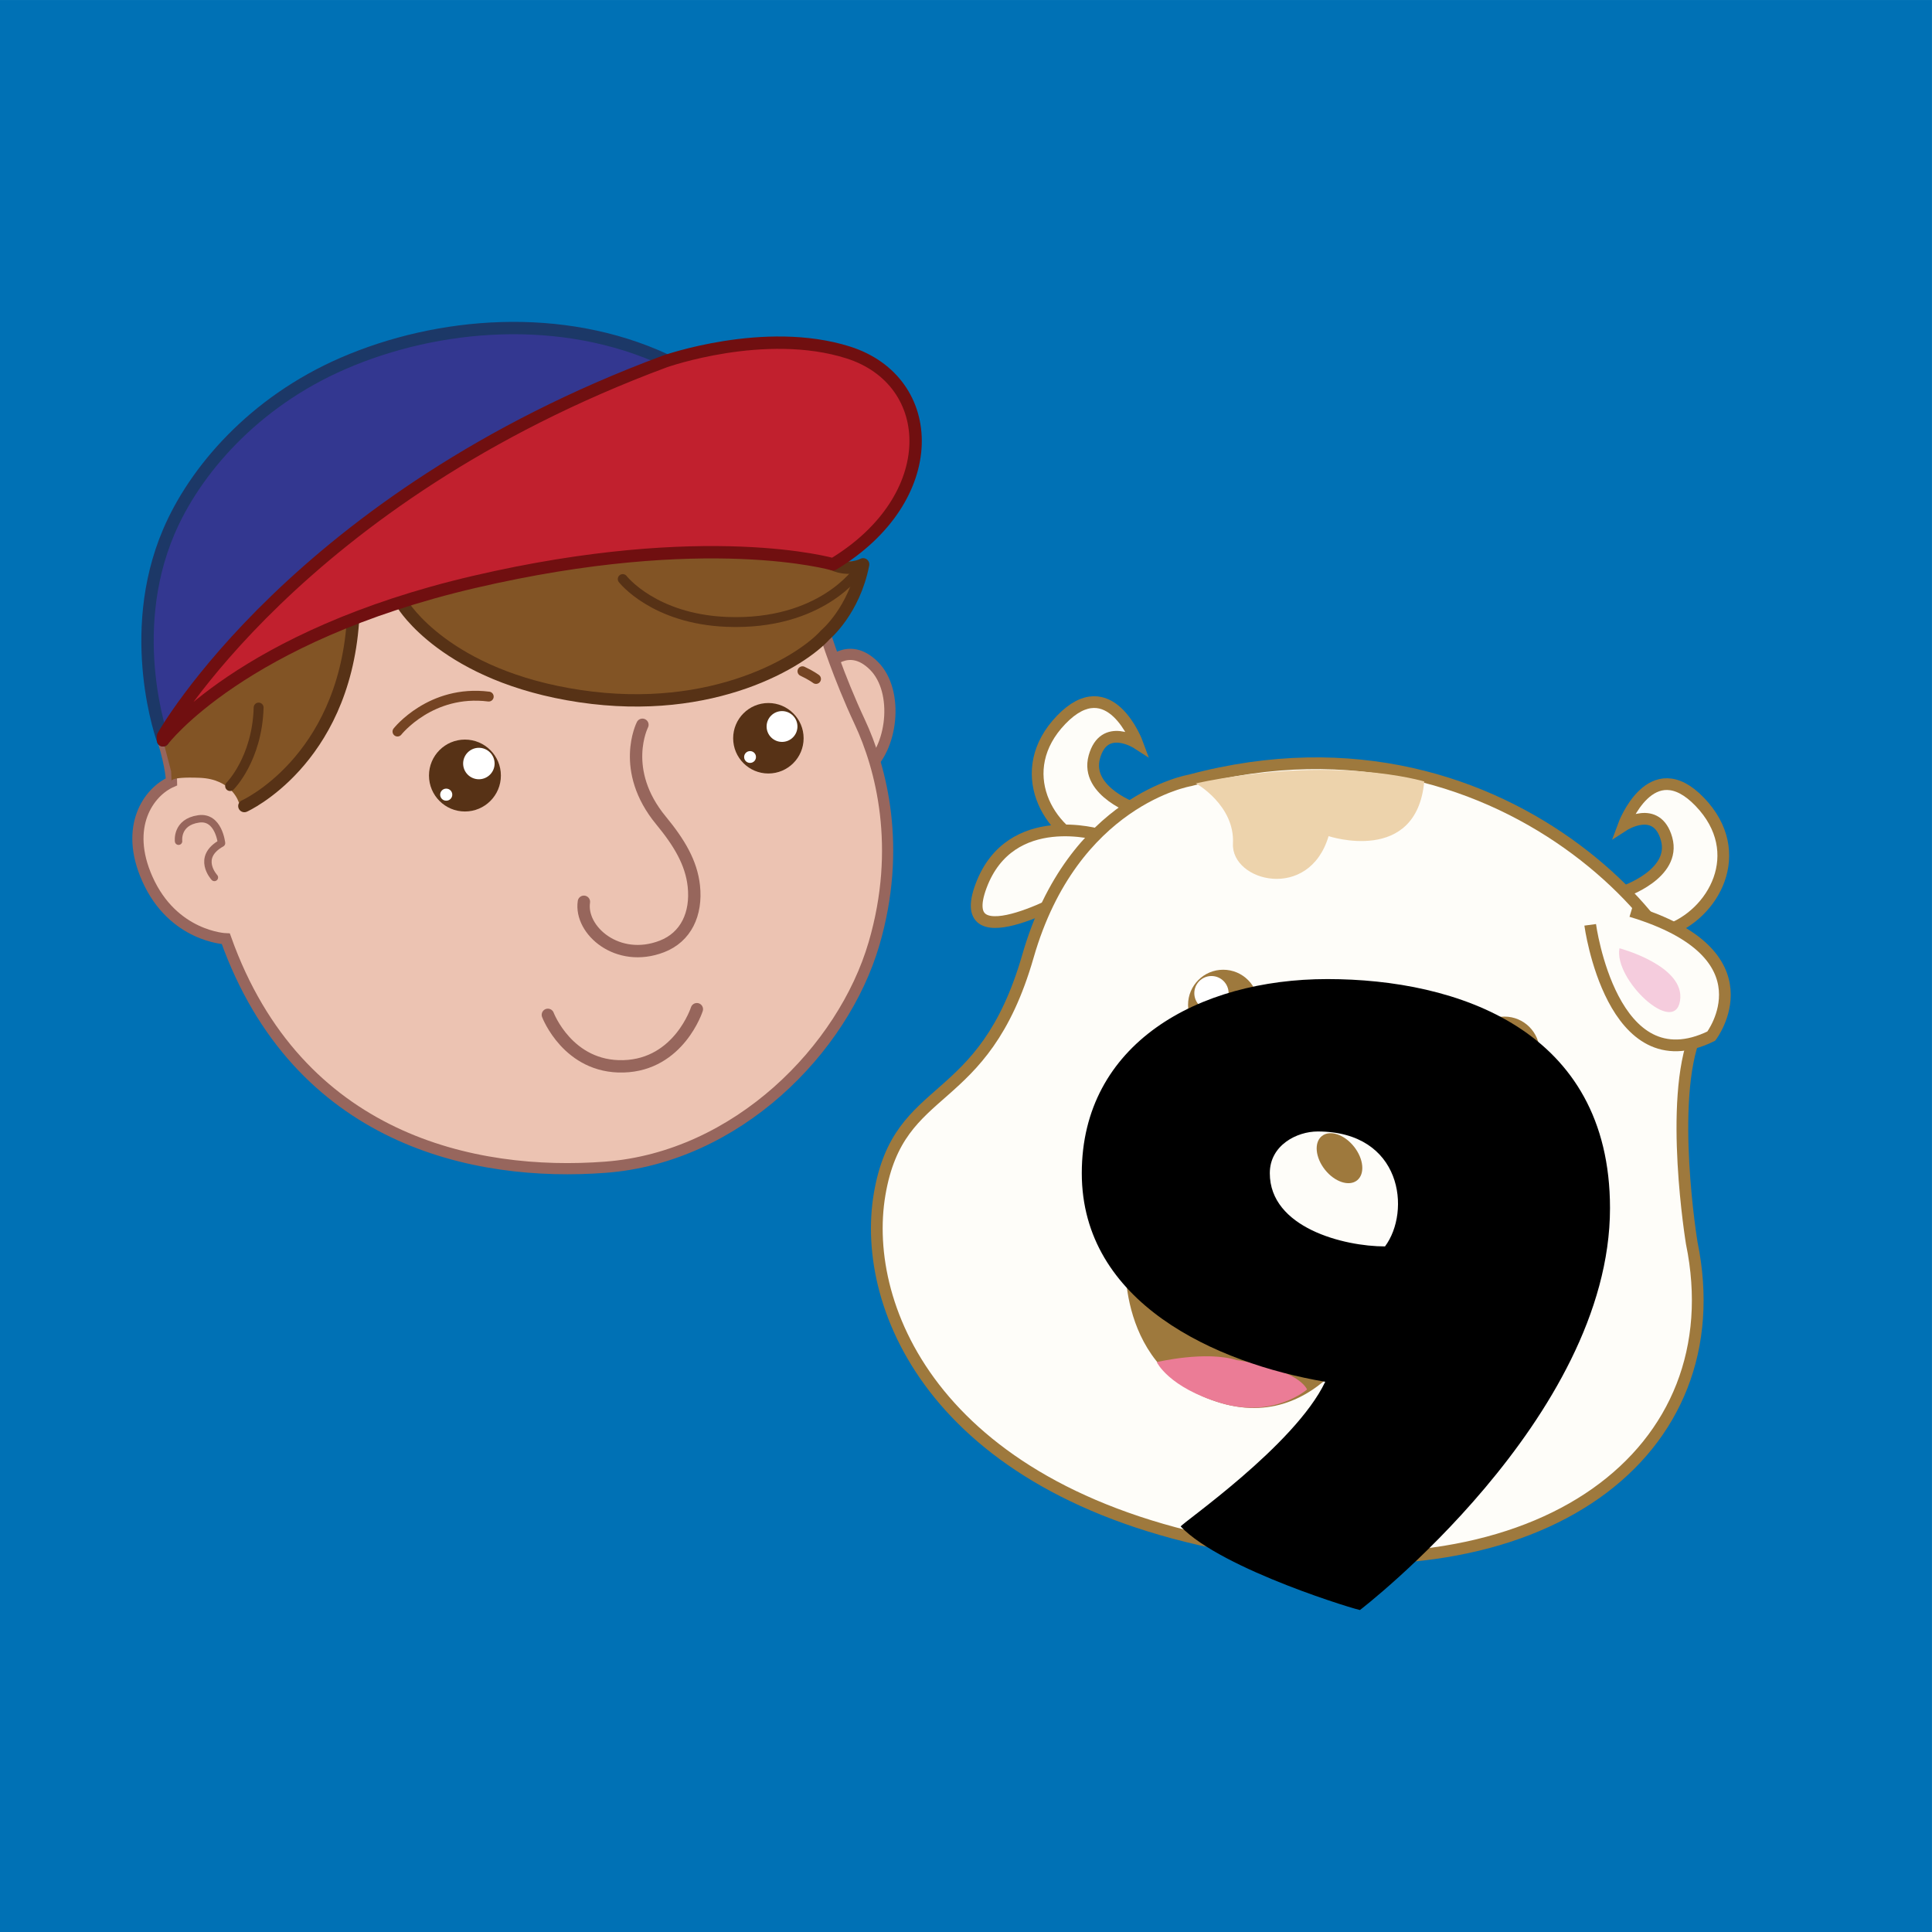
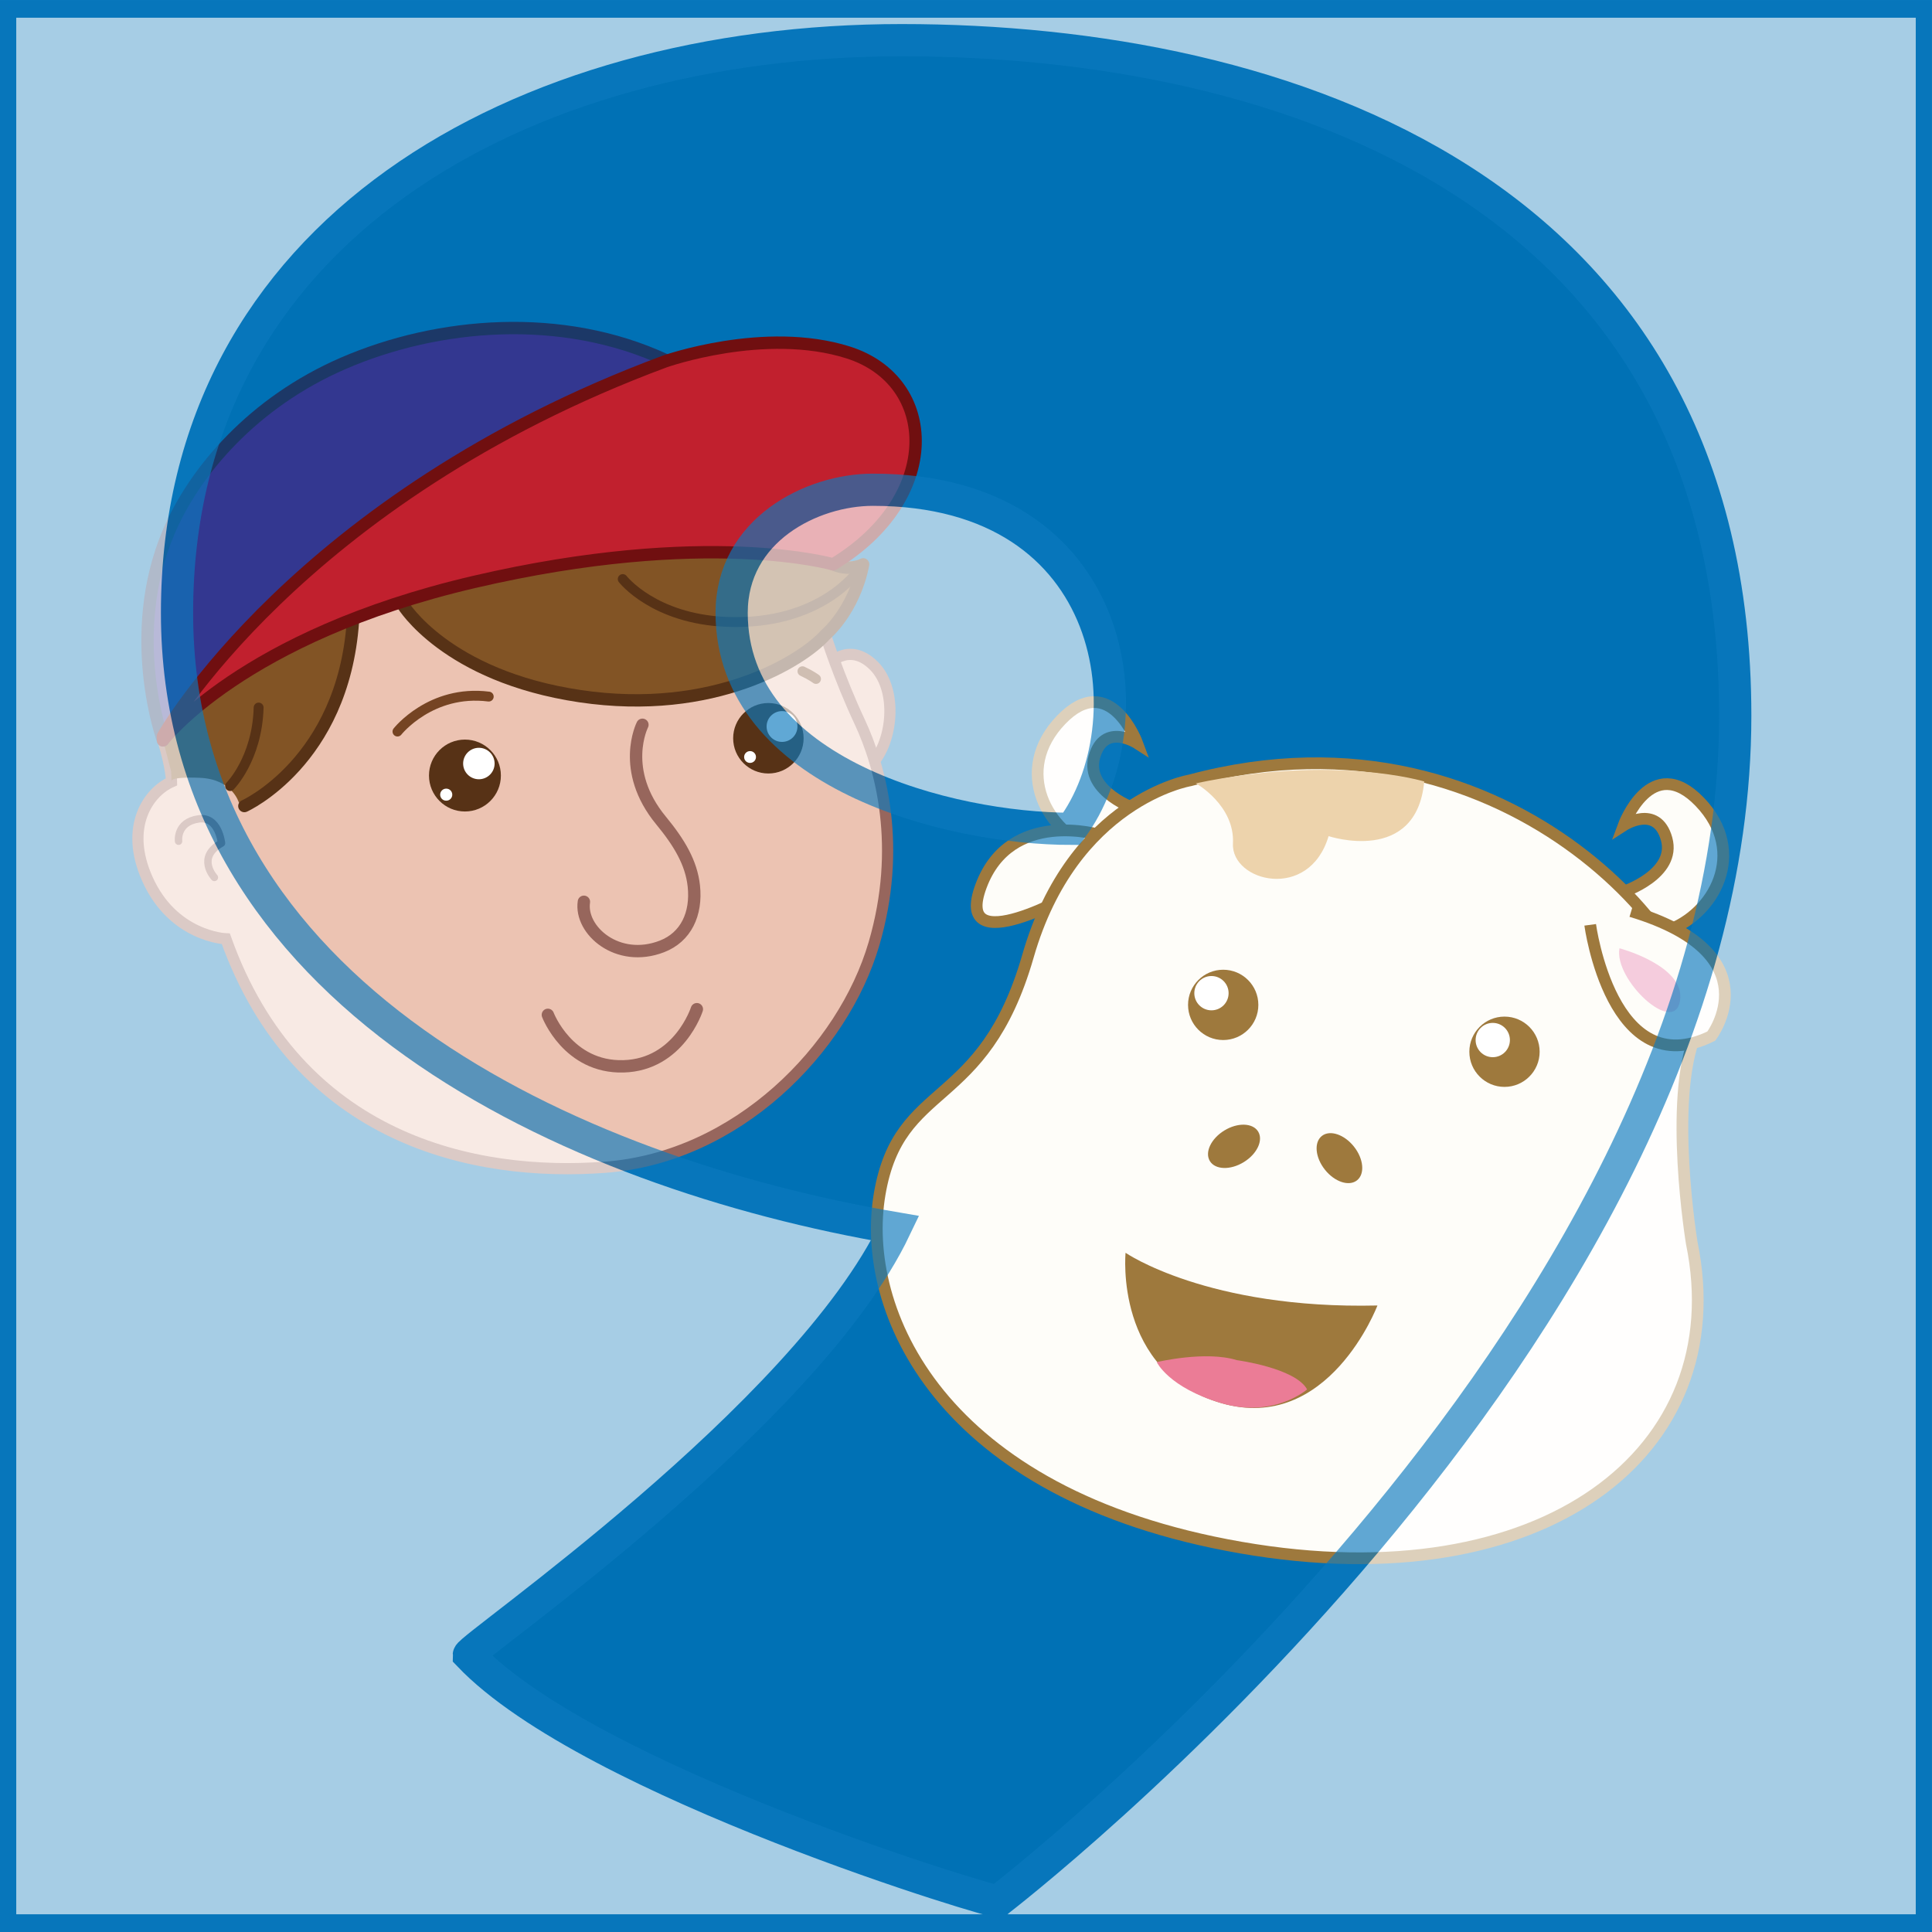
<svg xmlns="http://www.w3.org/2000/svg" version="1.1" id="Capa_1" x="0px" y="0px" width="120px" height="120px" viewBox="0 0 120 120" enable-background="new 0 0 120 120" xml:space="preserve">
  <rect y="0.001" fill="#0071B5" width="119.998" height="119.999" />
  <path fill="#ECC3B2" d="M51.357,41.354c0,0,1.331-1.596,2.926,0c1.597,1.595,1.154,5.23-0.532,6.472  C52.068,49.068,51.357,41.354,51.357,41.354" />
  <path fill="#ECC3B2" stroke="#97665D" stroke-width="0.695" stroke-miterlimit="10" d="M51.357,41.354c0,0,1.331-1.596,2.926,0  c1.597,1.595,1.154,5.23-0.532,6.472C52.068,49.068,51.357,41.354,51.357,41.354z" />
  <path fill="#ECC3B2" stroke="#97665D" stroke-width="0.695" stroke-miterlimit="10" d="M10.125,45.985  c0.528,1.721,0.531,2.574,0.531,2.574c-1.418,0.62-2.956,2.774-1.506,6.027c1.604,3.604,4.876,3.724,4.876,3.724  c4.458,12.49,15.429,14.809,23.589,14.188c8.156-0.62,14.75-7.314,16.671-13.883c1.753-5.988,0.442-10.944-0.888-13.78  c-1.33-2.839-2.129-5.409-2.129-5.409c1.773-1.775,2.129-4.257,2.129-4.257c-2.025,0.256-2.305-0.491-2.305-0.491  s-8.027-2.333-20.347-0.093C18.426,36.824,11.342,43.763,10.125,45.985" />
  <path fill="none" stroke="#97665C" stroke-width="0.461" stroke-linecap="round" stroke-linejoin="round" d="M13.316,54.499  c0,0-1.152-1.241,0.443-2.129c0,0-0.176-1.684-1.418-1.507c-1.408,0.2-1.25,1.386-1.25,1.386" />
  <path fill="#825425" d="M10.656,48.557c0,0-0.272-0.326,1.751-0.246c2.023,0.08,2.428,1.537,2.428,1.537s0.323,0.325,2.185-1.131  c1.862-1.459,4.454-5.425,4.696-8.743c0,0,0.648-1.538-0.566-1.052c-1.213,0.484-7.562,2.879-11.025,7.062l0.503,1.921  L10.656,48.557z" />
  <path fill="#825425" d="M25.116,37.303c0,0,2.104,3.237,6.88,4.937c4.779,1.7,13.679,2.51,18.699-2.266l2.105-2.915  c0,0,0.971-1.618,0.08-1.618s-1.375-0.485-2.266-0.485C49.723,34.956,44.302,32.445,25.116,37.303" />
  <path fill="none" stroke="#573216" stroke-width="0.768" stroke-linecap="round" stroke-linejoin="round" d="M15.178,50.065  c0,0,6.119-2.748,6.74-11.438" />
  <path fill="none" stroke="#573216" stroke-width="0.614" stroke-linecap="round" stroke-linejoin="round" d="M14.292,48.824  c0,0,1.684-1.685,1.772-4.877" />
  <path fill="none" stroke="#573216" stroke-width="0.614" stroke-linecap="round" stroke-linejoin="round" d="M38.679,35.966  c0,0,1.924,2.483,6.472,2.661c5.878,0.229,8.157-3.192,8.157-3.192" />
  <path fill="#333790" stroke="#1C3867" stroke-width="0.768" stroke-linecap="round" stroke-linejoin="round" d="M41.338,22.363  c-6.429-2.983-14.128-2.355-20.041,0.214c-5.569,2.418-9.212,6.687-10.819,10.463c-2.735,6.427-0.354,12.945-0.354,12.945  s1.582-3.469,8.488-8.32L41.338,22.363z" />
  <path fill="none" stroke="#573216" stroke-width="0.768" stroke-linecap="round" stroke-linejoin="round" d="M25.021,37.561  c0,0,2.659,4.436,10.997,5.678c8.335,1.241,13.832-2.218,15.25-3.813c0,0,1.782-1.481,2.343-4.374c0,0-0.84,0.466-1.867,0" />
  <path fill="#C1202E" stroke="#700F10" stroke-width="0.768" stroke-linecap="round" stroke-linejoin="round" d="M51.745,35.052  c0,0-7.835-2.277-22.29,1.092c-14.454,3.369-19.33,9.842-19.33,9.842v-0.265c0,0,8.301-14.777,31.169-23.27  c0,0,6.208-2.199,11.386-0.56C58.279,23.666,58.559,30.944,51.745,35.052z" />
  <path fill="none" stroke="#97665C" stroke-width="0.768" stroke-linecap="round" stroke-linejoin="round" d="M39.902,45.017  c0,0-1.429,2.807,1.152,5.941c1.133,1.375,1.885,2.625,2.042,4.078c0.184,1.729-0.488,3.169-1.982,3.748  c-2.749,1.064-5.112-0.998-4.847-2.773" />
  <path fill="none" stroke="#754423" stroke-width="0.614" stroke-linecap="round" stroke-linejoin="round" d="M24.688,45.438  c0,0,2.067-2.626,5.668-2.172" />
  <path fill="none" stroke="#754423" stroke-width="0.614" stroke-linecap="round" stroke-linejoin="round" d="M50.684,42.171  c0,0-0.307-0.231-0.842-0.479" />
  <path fill="#573216" d="M31.111,48.17c0-1.232-0.999-2.233-2.233-2.233c-1.233,0-2.233,1-2.233,2.233c0,1.234,1,2.233,2.233,2.233  C30.112,50.403,31.111,49.403,31.111,48.17" />
  <path fill="#FFFFFF" d="M30.721,47.425c0,0.539-0.438,0.976-0.977,0.976c-0.54,0-0.978-0.437-0.978-0.976  c0-0.54,0.438-0.978,0.978-0.978S30.721,46.885,30.721,47.425" />
  <path fill="#FFFFFF" d="M28.092,49.358c0,0.208-0.168,0.375-0.376,0.375s-0.376-0.167-0.376-0.375s0.168-0.375,0.376-0.375  S28.092,49.15,28.092,49.358" />
  <path fill="#573216" d="M49.914,45.854c0-1.206-0.98-2.188-2.189-2.188s-2.187,0.982-2.187,2.188c0,1.209,0.978,2.189,2.187,2.189  S49.914,47.063,49.914,45.854" />
  <path fill="#FFFFFF" d="M49.531,45.123c0,0.53-0.429,0.958-0.957,0.958c-0.529,0-0.959-0.429-0.959-0.958  c0-0.527,0.43-0.956,0.959-0.956C49.103,44.167,49.531,44.596,49.531,45.123" />
  <path fill="#FFFFFF" d="M46.955,47.02c0,0.204-0.165,0.366-0.369,0.366c-0.203,0-0.367-0.162-0.367-0.366s0.164-0.368,0.367-0.368  C46.79,46.651,46.955,46.815,46.955,47.02" />
-   <path fill="none" stroke="#97665C" stroke-width="0.768" stroke-linecap="round" stroke-linejoin="round" d="M34.029,63.034  c0,0,1.248,3.296,4.701,3.198c3.45-0.101,4.553-3.549,4.553-3.549" />
-   <path fill="#FEFDF9" stroke="#9E793D" stroke-width="0.728" stroke-miterlimit="10" d="M100.848,55.384  c0,0,3.273-1.091,2.668-3.274s-2.668-0.849-2.668-0.849s1.697-4.608,4.729-1.455c3.031,3.152,0.849,7.033-2.063,8.003" />
-   <path fill="#FEFDF9" stroke="#9E793D" stroke-width="0.728" stroke-miterlimit="10" d="M70.639,50.289c0,0-3.272-1.091-2.668-3.274  c0.606-2.183,2.668-0.849,2.668-0.849s-1.697-4.608-4.729-1.455c-3.031,3.153-0.85,7.032,2.061,8.002" />
-   <path fill="#FEFDF9" stroke="#9E793D" stroke-width="0.728" stroke-miterlimit="10" d="M68.335,51.866c0,0-5.578-1.698-7.396,3.152  c-1.818,4.85,5.94,0.364,5.94,0.364" />
-   <path fill="#FEFDF9" stroke="#9E793D" stroke-width="0.728" stroke-miterlimit="10" d="M73.913,48.47  c0,0-7.276,1.213-10.063,10.913c-2.789,9.701-8.001,7.641-9.215,14.792c-1.213,7.155,3.637,18.675,22.432,21.948  c18.793,3.273,30.678-5.941,28.01-18.916c0,0-1.456-8.852,0.242-12.975C107.016,60.111,94.284,43.014,73.913,48.47z" />
-   <path fill="#FEFDF9" stroke="#9E793D" stroke-width="0.728" stroke-miterlimit="10" d="M98.77,57.443c0,0,1.334,9.943,7.519,6.913  c0,0,3.88-5.093-4.972-7.76" />
-   <path fill="#EDD3AC" d="M74.277,48.653c0,0,2.424,1.358,2.304,3.734c-0.121,2.376,4.729,3.621,5.94-0.453  c0,0,5.457,1.811,5.941-3.395C88.464,48.54,82.887,46.843,74.277,48.653z" />
+   <path fill="none" stroke="#97665C" stroke-width="0.768" stroke-linecap="round" stroke-linejoin="round" d="M34.029,63.034  c0,0,1.248,3.296,4.701,3.198c3.45-0.102,4.553-3.549,4.553-3.549" />
+   <path fill="#FEFDF9" stroke="#9E793D" stroke-width="0.728" stroke-miterlimit="10" d="M100.848,55.384  c0,0,3.273-1.091,2.668-3.274c-0.604-2.183-2.668-0.849-2.668-0.849s1.697-4.608,4.729-1.455c3.03,3.152,0.849,7.033-2.063,8.003" />
+   <path fill="#FEFDF9" stroke="#9E793D" stroke-width="0.728" stroke-miterlimit="10" d="M70.639,50.289c0,0-3.271-1.091-2.668-3.274  c0.606-2.183,2.668-0.849,2.668-0.849s-1.697-4.608-4.729-1.455c-3.031,3.153-0.85,7.032,2.061,8.002" />
+   <path fill="#FEFDF9" stroke="#9E793D" stroke-width="0.728" stroke-miterlimit="10" d="M68.335,51.866c0,0-5.578-1.698-7.396,3.152  c-1.818,4.85,5.939,0.364,5.939,0.364" />
+   <path fill="#FEFDF9" stroke="#9E793D" stroke-width="0.728" stroke-miterlimit="10" d="M73.913,48.47  c0,0-7.276,1.213-10.063,10.913c-2.789,9.701-8,7.641-9.215,14.792c-1.213,7.155,3.637,18.675,22.432,21.948  c18.793,3.273,30.679-5.941,28.011-18.916c0,0-1.456-8.852,0.241-12.975C107.016,60.111,94.284,43.014,73.913,48.47z" />
+   <path fill="#FEFDF9" stroke="#9E793D" stroke-width="0.728" stroke-miterlimit="10" d="M98.77,57.443c0,0,1.334,9.943,7.52,6.913  c0,0,3.88-5.092-4.973-7.759" />
+   <path fill="#EDD3AC" d="M74.277,48.653c0,0,2.424,1.358,2.304,3.734c-0.121,2.376,4.729,3.621,5.94-0.453  c0,0,5.457,1.811,5.94-3.395C88.464,48.54,82.887,46.843,74.277,48.653z" />
  <path fill="#F5CCDD" d="M100.588,58.898c0,0,4.123,1.091,3.76,3.274C103.982,64.354,100.225,60.838,100.588,58.898z" />
-   <path fill="#9E793D" d="M69.911,77.813c0,0,5.093,3.518,15.644,3.274c0,0-3.033,8.003-9.701,6.063  C69.184,85.211,69.911,77.813,69.911,77.813z" />
+   <path fill="#9E793D" d="M69.911,77.813c0,0,5.093,3.519,15.644,3.274c0,0-3.033,8.003-9.701,6.063  C69.184,85.211,69.911,77.813,69.911,77.813z" />
  <circle fill="#9E793D" cx="75.975" cy="62.415" r="2.183" />
  <circle fill="#FFFFFF" cx="75.246" cy="61.688" r="1.065" />
-   <ellipse transform="matrix(0.5219 0.853 -0.853 0.5219 97.3794 -31.3331)" fill="#9E793D" cx="76.641" cy="71.203" rx="1.152" ry="1.757" />
-   <ellipse transform="matrix(-0.7834 0.6215 -0.6215 -0.7834 193.0824 76.5842)" fill="#9E793D" cx="83.197" cy="71.935" rx="1.152" ry="1.758" />
-   <path fill="#EB7C96" d="M76.823,84.482c0,0,3.638,0.485,4.364,1.818c0,0-2.062,1.819-5.336,0.85  c-3.273-0.971-4.002-2.547-4.002-2.547S74.884,83.877,76.823,84.482z" />
+   <ellipse transform="matrix(0.853 -0.522 0.522 0.853 -25.8959 50.4725)" fill="#9E793D" cx="76.642" cy="71.202" rx="1.757" ry="1.153" />
+   <ellipse transform="matrix(0.6216 0.7833 -0.7833 0.6216 87.8275 -37.9512)" fill="#9E793D" cx="83.198" cy="71.938" rx="1.758" ry="1.152" />
+   <path fill="#EB7C96" d="M76.823,84.482c0,0,3.638,0.484,4.364,1.817c0,0-2.063,1.819-5.336,0.851  c-3.273-0.971-4.002-2.547-4.002-2.547S74.884,83.877,76.823,84.482z" />
  <circle fill="#9E793D" cx="93.447" cy="65.326" r="2.183" />
  <circle fill="#FFFFFF" cx="92.718" cy="64.599" r="1.065" />
-   <path d="M82.313,85.825c-6.818-1.163-15.121-4.917-15.121-12.955c0-8.037,7.224-12.058,15.256-12.058  c8.033,0,17.552,3.12,17.552,14.226c0,13.062-15.525,24.959-15.525,24.959c0.135,0.104-8.573-2.485-11.139-5.183  C73.334,94.656,80.424,89.791,82.313,85.825z M81.841,70.278c-1.282,0-2.971,0.847-2.971,2.592c0,3.384,4.591,4.547,7.155,4.547  C87.646,75.249,87.106,70.278,81.841,70.278z" />
+   <path opacity="0.65" fill="#FFFFFF" stroke="#0B7ABF" stroke-width="2" stroke-miterlimit="10" enable-background="new    " d="  M0.009,0.101v119.799h119.982V0.101H0.009z M61.981,118.089c0.399,0.311-25.291-7.334-32.863-15.289  c-0.004-0.469,20.908-14.816,26.486-26.518c-20.115-3.432-44.609-14.508-44.609-38.219c0-23.712,21.311-35.569,45.008-35.569  c23.693,0,51.777,9.205,51.777,41.964C107.78,82.991,61.981,118.089,61.981,118.089z" />
+   <path opacity="0.65" fill="#FFFFFF" stroke="#0B7ABF" stroke-width="2" stroke-miterlimit="10" enable-background="new    " d="  M54.21,30.419c-3.783,0-8.766,2.497-8.766,7.645c0,9.984,13.545,13.416,21.104,13.416C71.333,45.079,69.741,30.419,54.21,30.419z" />
</svg>
